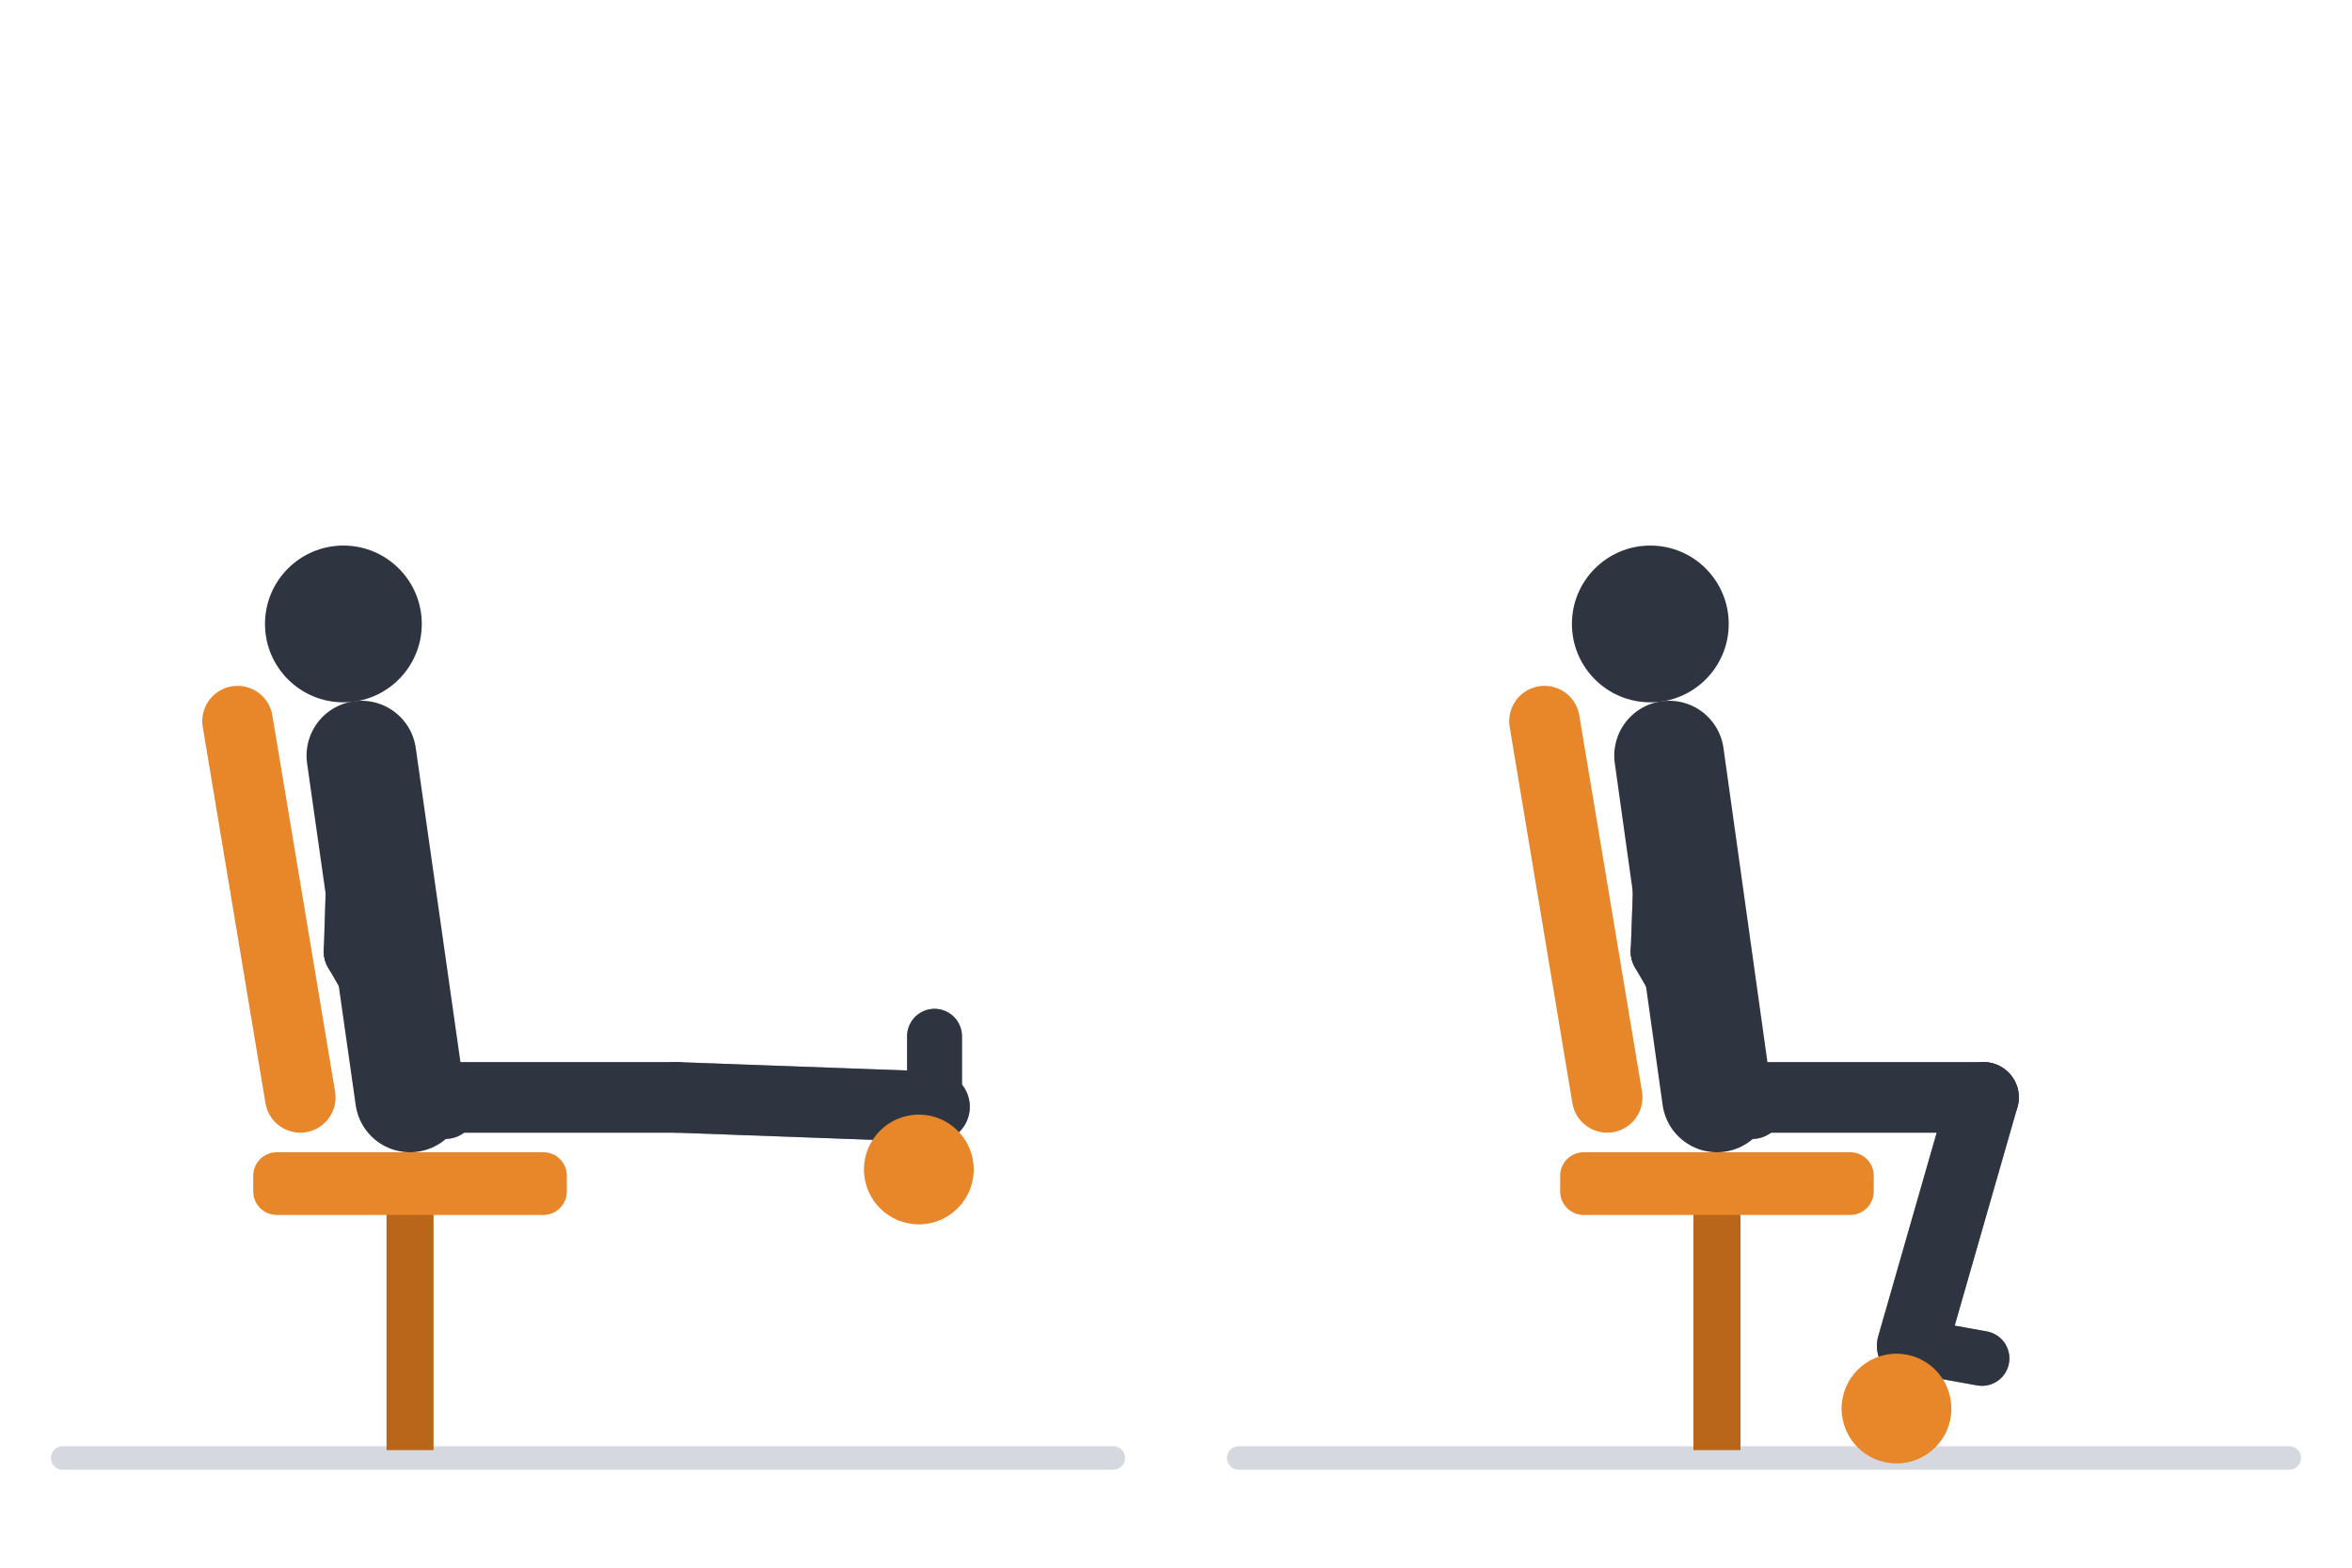
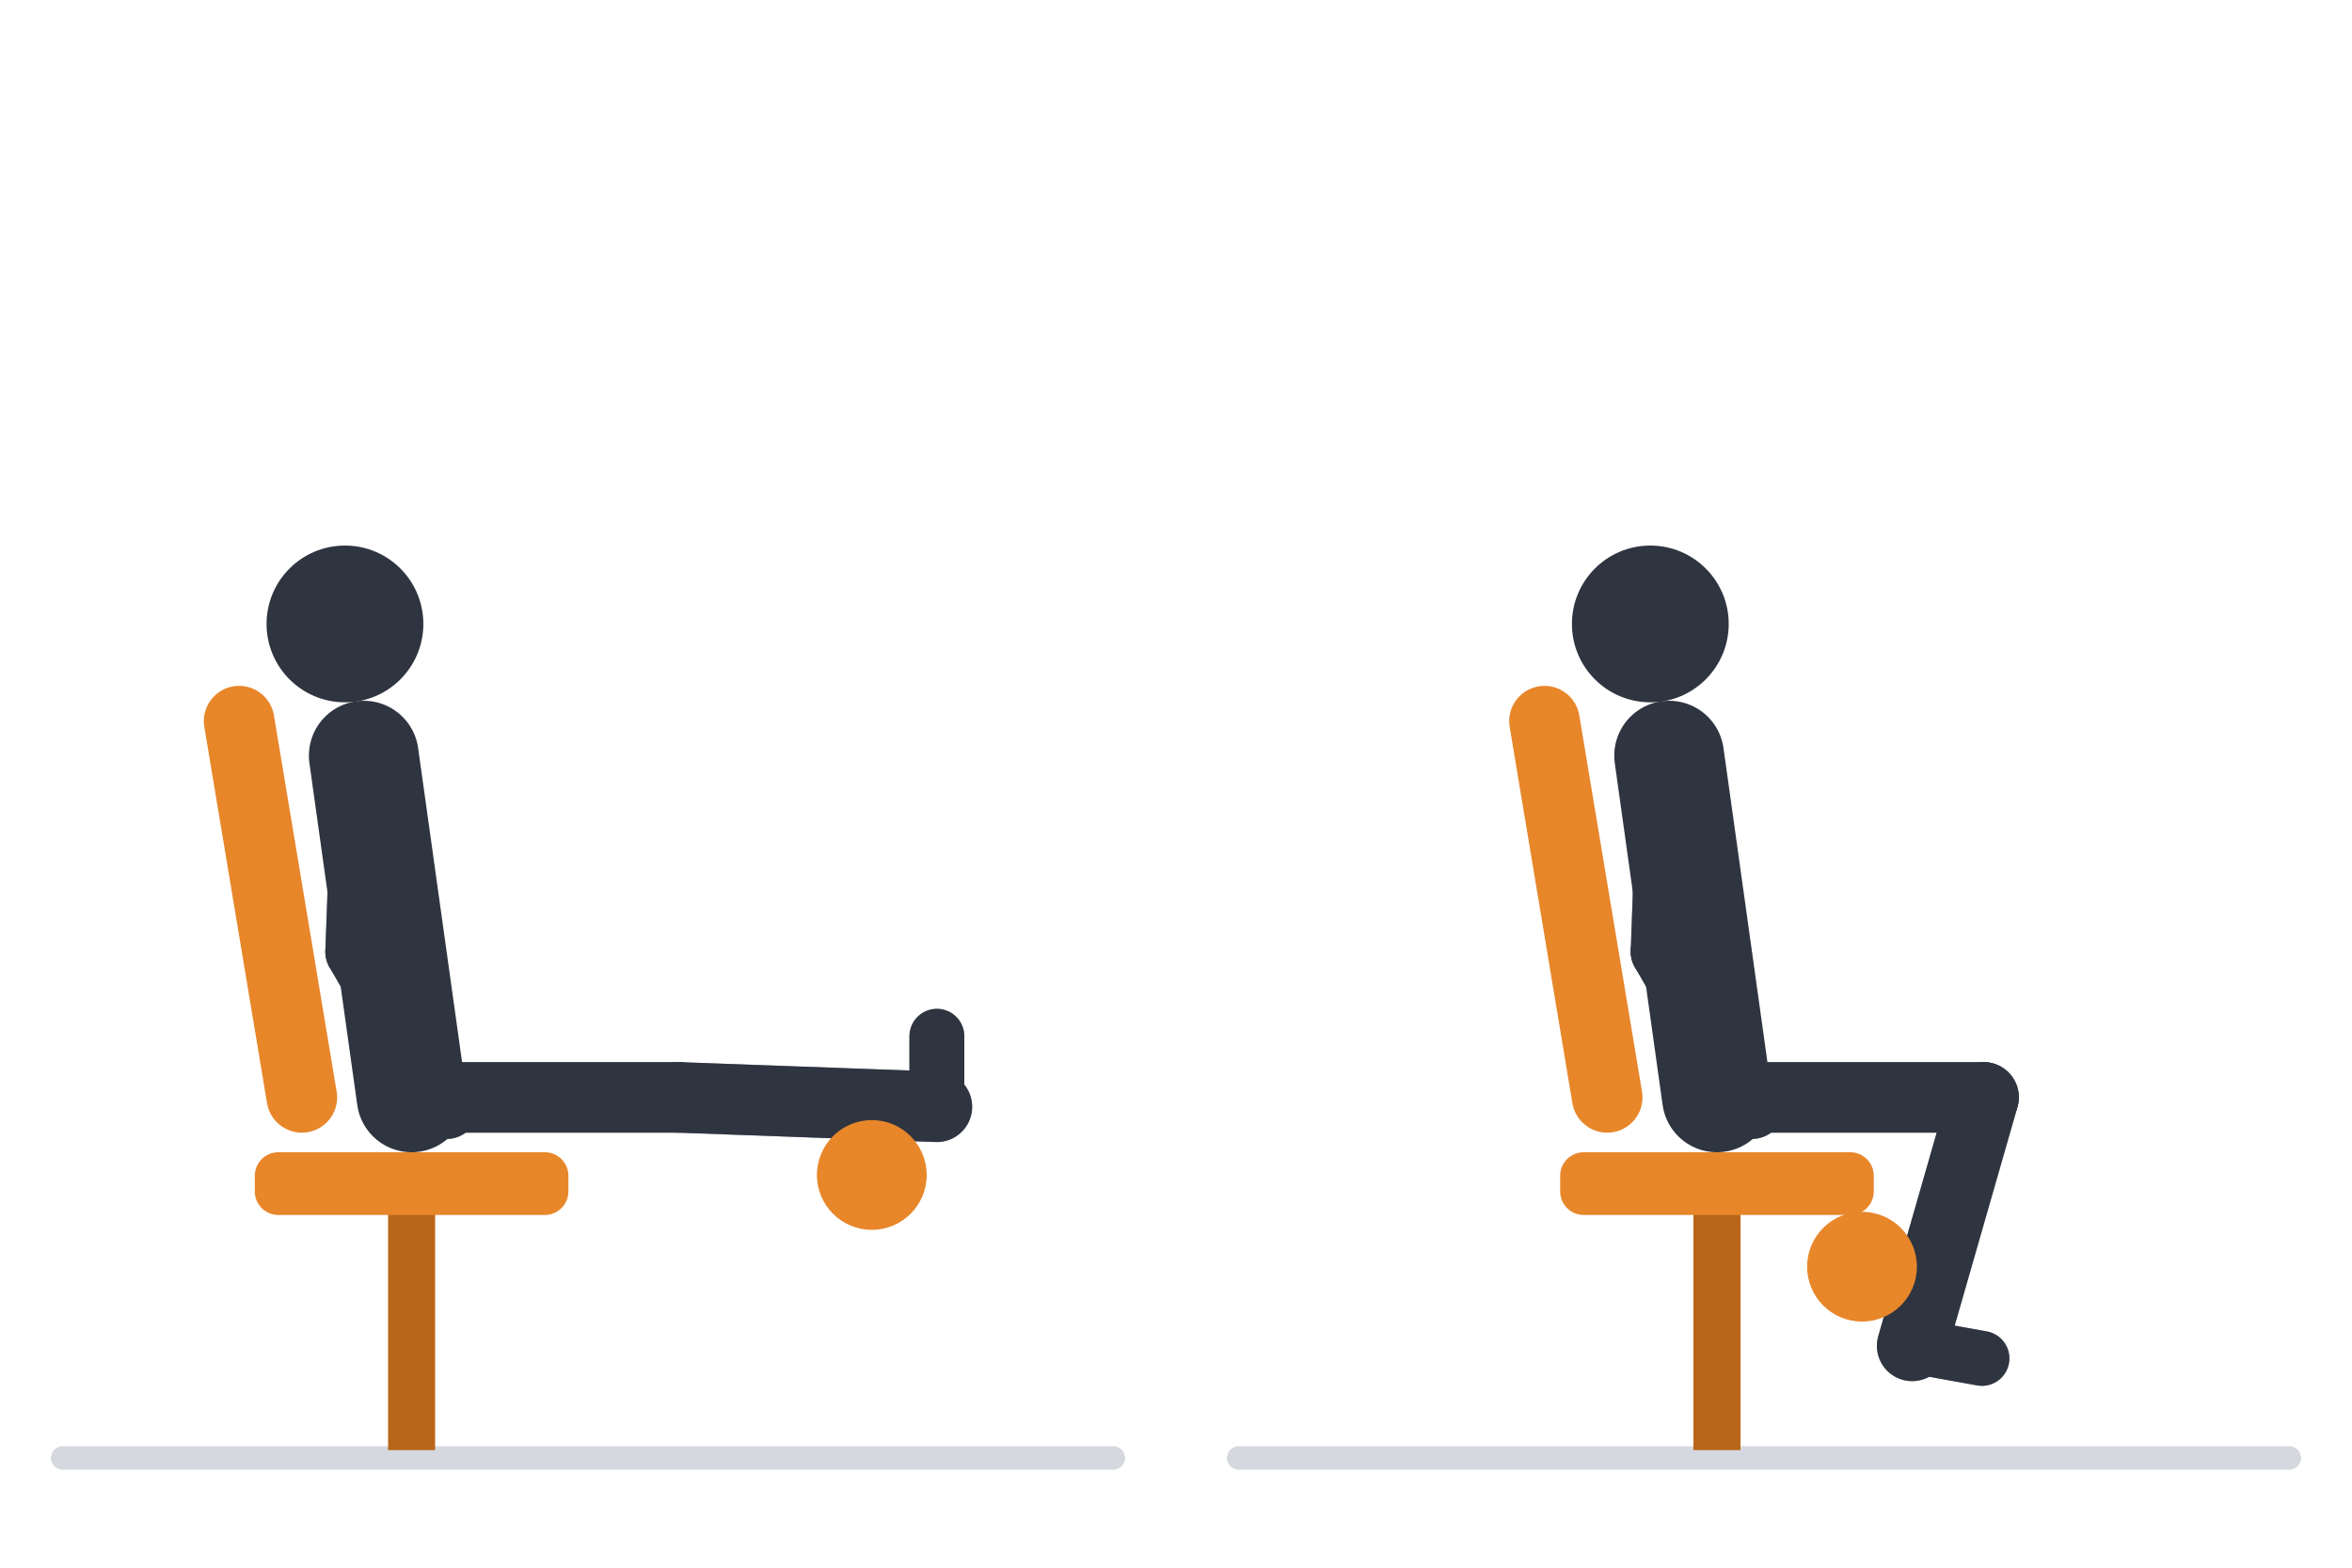
<svg xmlns="http://www.w3.org/2000/svg" width="300" height="200" viewBox="0 0 300 200">
  <line x1="8.0" y1="186.0" x2="142.0" y2="186.0" stroke="#D5D9DF" stroke-width="3" stroke-linecap="round" />
-   <line x1="52.3" y1="153.0" x2="52.3" y2="185.0" stroke="#B9661A" stroke-width="6" stroke-linecap="butt" />
-   <rect x="32.3" y="147.0" width="40.0" height="8.0" rx="3" fill="#E8862A" />
-   <line x1="38.3" y1="140.0" x2="30.3" y2="92.0" stroke="#E8862A" stroke-width="9" stroke-linecap="round" />
-   <line x1="46.1" y1="96.4" x2="45.3" y2="121.4" stroke="#8E96A3" stroke-width="8" stroke-linecap="round" />
-   <line x1="45.3" y1="121.4" x2="56.8" y2="141.3" stroke="#8E96A3" stroke-width="8" stroke-linecap="round" />
-   <line x1="52.3" y1="140.0" x2="86.3" y2="140.0" stroke="#8E96A3" stroke-width="9" stroke-linecap="round" />
-   <line x1="86.3" y1="140.0" x2="119.2" y2="141.2" stroke="#8E96A3" stroke-width="9" stroke-linecap="round" />
-   <line x1="119.2" y1="141.2" x2="119.2" y2="132.2" stroke="#8E96A3" stroke-width="7" stroke-linecap="round" />
-   <line x1="52.3" y1="140.0" x2="46.1" y2="96.4" stroke="#2F3540" stroke-width="14" stroke-linecap="round" />
-   <circle cx="43.8" cy="79.6" r="10.0" fill="#2F3540" />
-   <line x1="52.3" y1="140.0" x2="86.3" y2="140.0" stroke="#2F3540" stroke-width="9" stroke-linecap="round" />
-   <line x1="86.3" y1="140.0" x2="119.2" y2="141.2" stroke="#2F3540" stroke-width="9" stroke-linecap="round" />
-   <line x1="119.2" y1="141.2" x2="119.2" y2="132.2" stroke="#2F3540" stroke-width="7" stroke-linecap="round" />
-   <line x1="46.1" y1="96.4" x2="45.3" y2="121.4" stroke="#2F3540" stroke-width="8" stroke-linecap="round" />
-   <line x1="45.3" y1="121.4" x2="56.8" y2="141.3" stroke="#2F3540" stroke-width="8" stroke-linecap="round" />
-   <circle cx="117.2" cy="149.2" r="7.0" fill="#E8862A" />
+   <line x1="52.5" y1="153.0" x2="52.5" y2="185.0" stroke="#B9661A" stroke-width="6" stroke-linecap="butt" />
+   <rect x="32.5" y="147.0" width="40.0" height="8.0" rx="3" fill="#E8862A" />
+   <line x1="38.5" y1="140.0" x2="30.5" y2="92.0" stroke="#E8862A" stroke-width="9" stroke-linecap="round" />
+   <line x1="46.4" y1="96.4" x2="45.5" y2="121.4" stroke="#8E96A3" stroke-width="8" stroke-linecap="round" />
+   <line x1="45.5" y1="121.4" x2="57.0" y2="141.3" stroke="#8E96A3" stroke-width="8" stroke-linecap="round" />
+   <line x1="52.5" y1="140.0" x2="86.5" y2="140.0" stroke="#8E96A3" stroke-width="9" stroke-linecap="round" />
+   <line x1="86.5" y1="140.0" x2="119.5" y2="141.2" stroke="#8E96A3" stroke-width="9" stroke-linecap="round" />
+   <line x1="119.5" y1="141.2" x2="119.5" y2="132.2" stroke="#8E96A3" stroke-width="7" stroke-linecap="round" />
+   <line x1="52.5" y1="140.0" x2="46.4" y2="96.4" stroke="#2F3540" stroke-width="14" stroke-linecap="round" />
+   <circle cx="44.0" cy="79.6" r="10.0" fill="#2F3540" />
+   <line x1="52.5" y1="140.0" x2="86.5" y2="140.0" stroke="#2F3540" stroke-width="9" stroke-linecap="round" />
+   <line x1="86.5" y1="140.0" x2="119.5" y2="141.2" stroke="#2F3540" stroke-width="9" stroke-linecap="round" />
+   <line x1="119.5" y1="141.2" x2="119.5" y2="132.2" stroke="#2F3540" stroke-width="7" stroke-linecap="round" />
+   <line x1="46.4" y1="96.4" x2="45.5" y2="121.4" stroke="#2F3540" stroke-width="8" stroke-linecap="round" />
+   <line x1="45.5" y1="121.4" x2="57.0" y2="141.3" stroke="#2F3540" stroke-width="8" stroke-linecap="round" />
+   <circle cx="111.2" cy="149.9" r="7.0" fill="#E8862A" />
  <line x1="158.0" y1="186.0" x2="292.0" y2="186.0" stroke="#D5D9DF" stroke-width="3" stroke-linecap="round" />
  <line x1="219.0" y1="153.0" x2="219.0" y2="185.0" stroke="#B9661A" stroke-width="6" stroke-linecap="butt" />
  <rect x="199.0" y="147.0" width="40.0" height="8.0" rx="3" fill="#E8862A" />
  <line x1="205.0" y1="140.0" x2="197.0" y2="92.0" stroke="#E8862A" stroke-width="9" stroke-linecap="round" />
  <line x1="212.9" y1="96.4" x2="212.0" y2="121.4" stroke="#8E96A3" stroke-width="8" stroke-linecap="round" />
  <line x1="212.0" y1="121.4" x2="223.5" y2="141.3" stroke="#8E96A3" stroke-width="8" stroke-linecap="round" />
  <line x1="219.0" y1="140.0" x2="253.0" y2="140.0" stroke="#8E96A3" stroke-width="9" stroke-linecap="round" />
  <line x1="253.0" y1="140.0" x2="243.9" y2="171.7" stroke="#8E96A3" stroke-width="9" stroke-linecap="round" />
  <line x1="243.9" y1="171.7" x2="252.8" y2="173.3" stroke="#8E96A3" stroke-width="7" stroke-linecap="round" />
  <line x1="219.0" y1="140.0" x2="212.9" y2="96.4" stroke="#2F3540" stroke-width="14" stroke-linecap="round" />
  <circle cx="210.5" cy="79.6" r="10.0" fill="#2F3540" />
  <line x1="219.0" y1="140.0" x2="253.0" y2="140.0" stroke="#2F3540" stroke-width="9" stroke-linecap="round" />
  <line x1="253.0" y1="140.0" x2="243.9" y2="171.7" stroke="#2F3540" stroke-width="9" stroke-linecap="round" />
  <line x1="243.9" y1="171.7" x2="252.8" y2="173.3" stroke="#2F3540" stroke-width="7" stroke-linecap="round" />
  <line x1="212.9" y1="96.4" x2="212.0" y2="121.4" stroke="#2F3540" stroke-width="8" stroke-linecap="round" />
  <line x1="212.0" y1="121.4" x2="223.5" y2="141.3" stroke="#2F3540" stroke-width="8" stroke-linecap="round" />
-   <circle cx="241.9" cy="179.7" r="7.0" fill="#E8862A" />
+   <circle cx="237.5" cy="161.6" r="7.0" fill="#E8862A" />
</svg>
